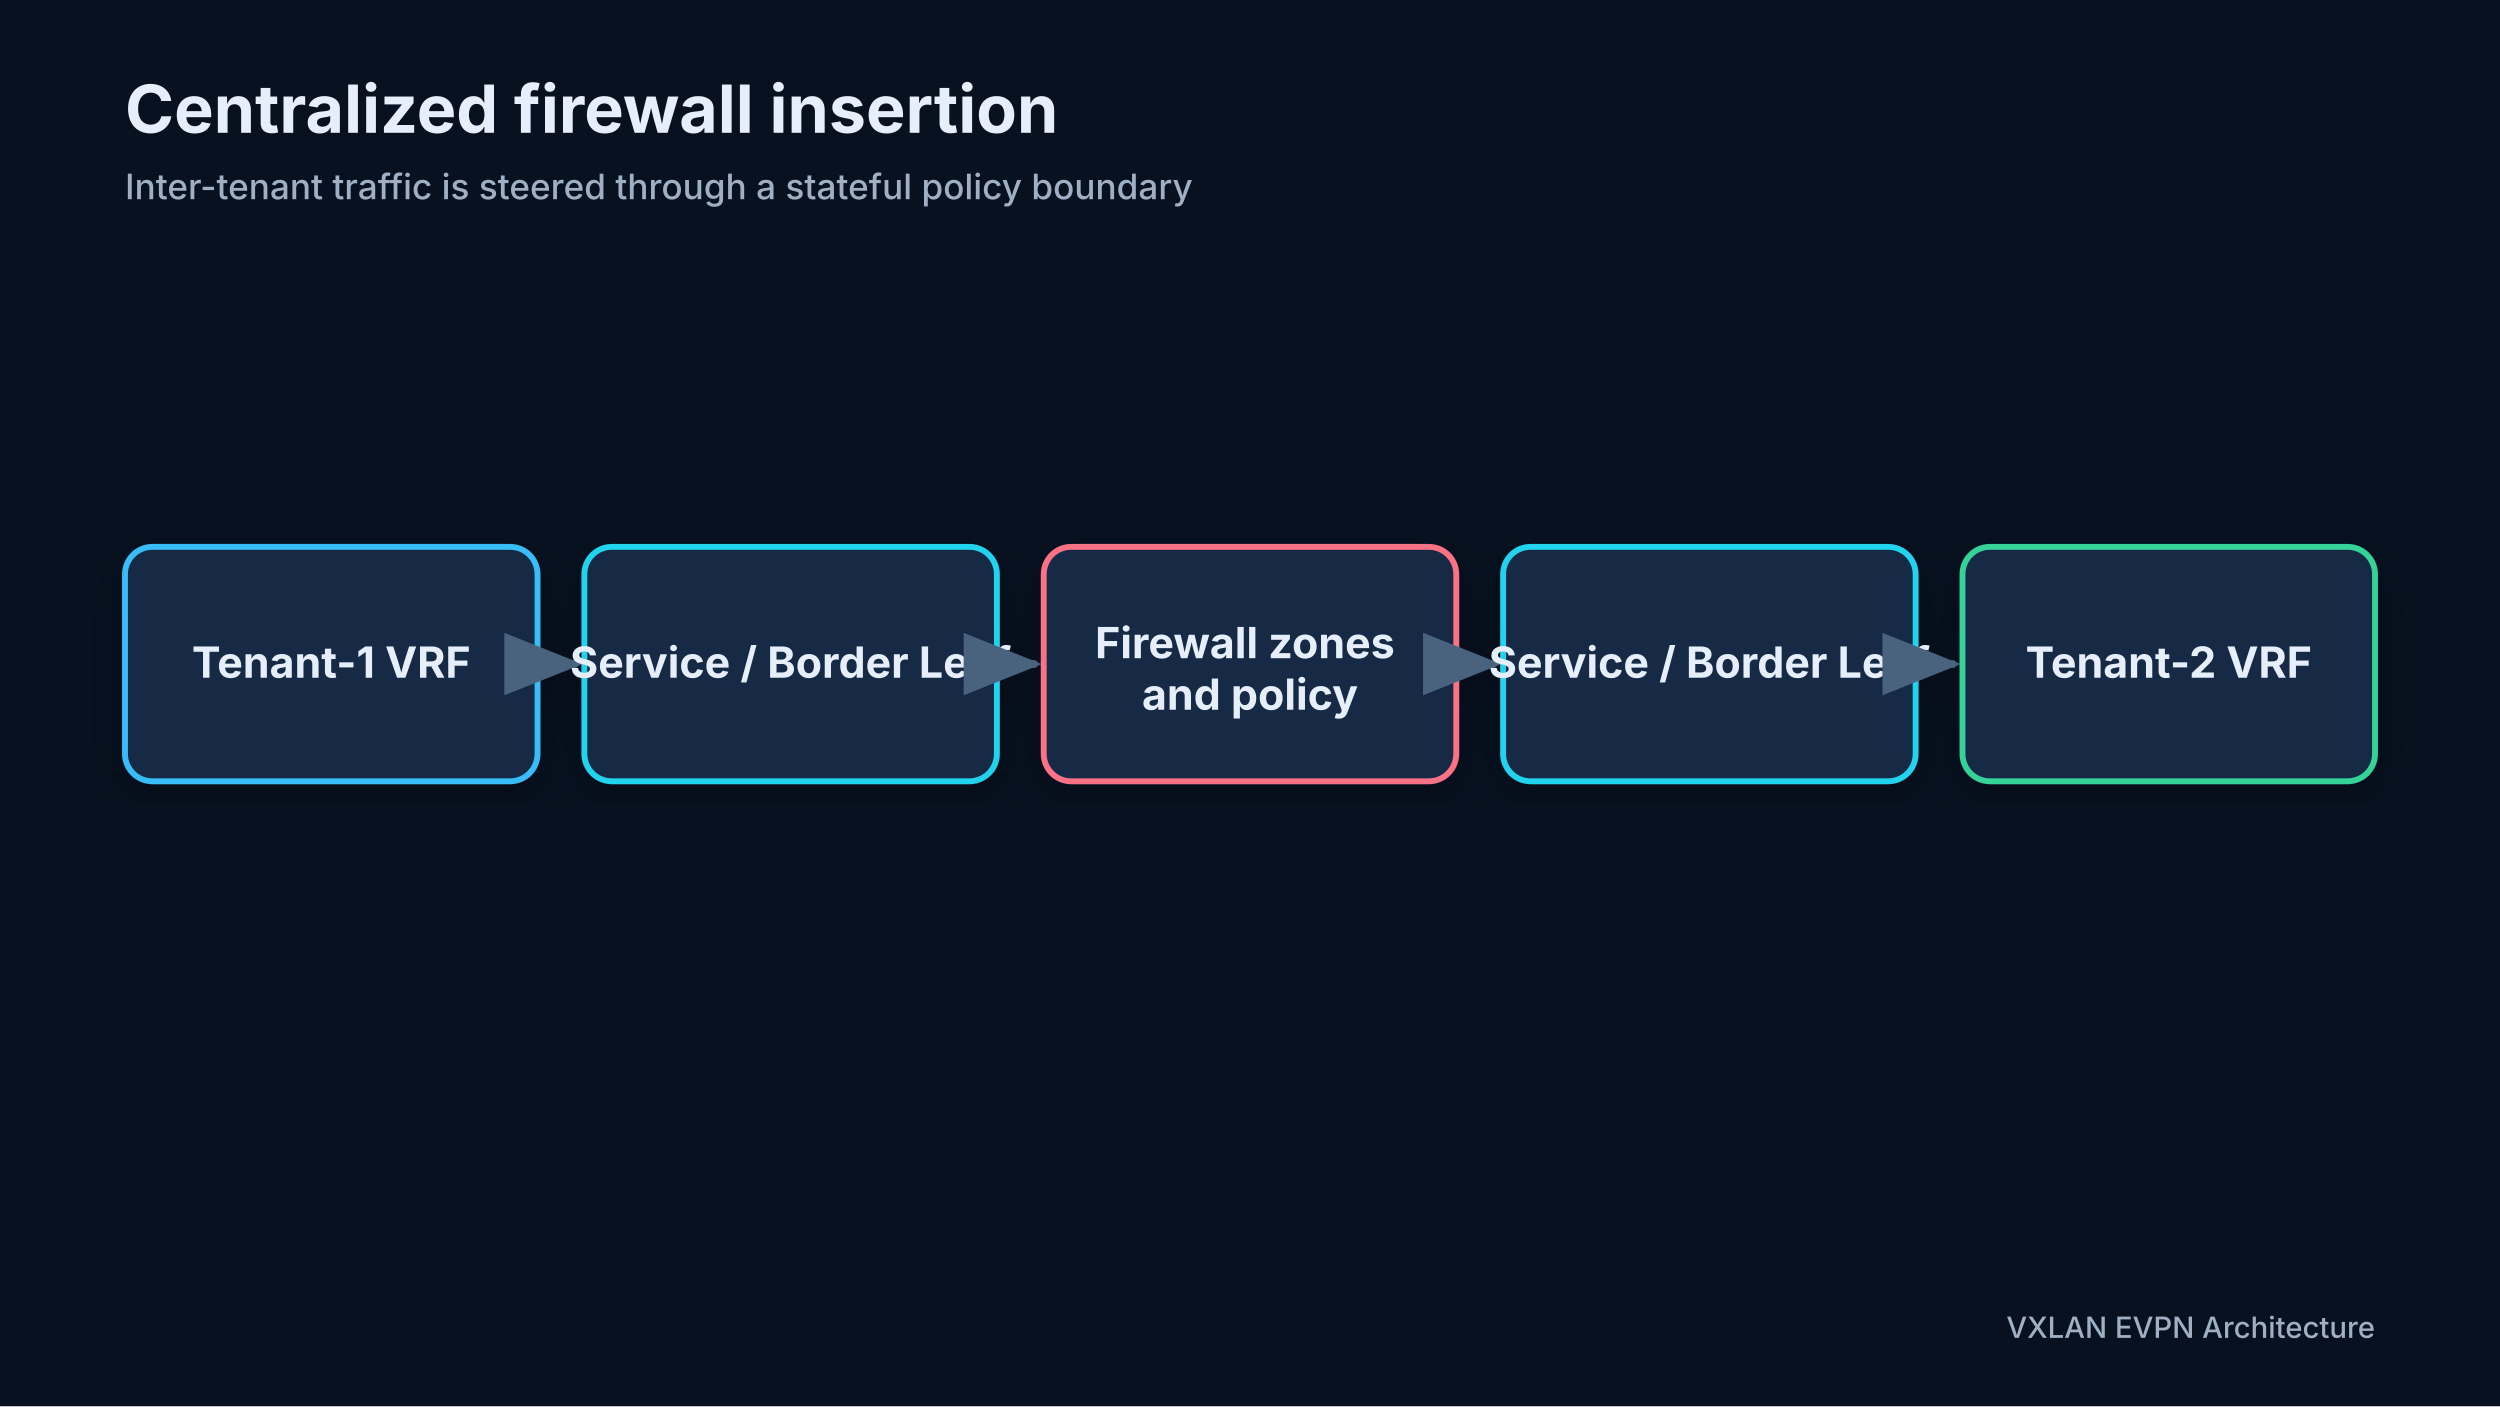
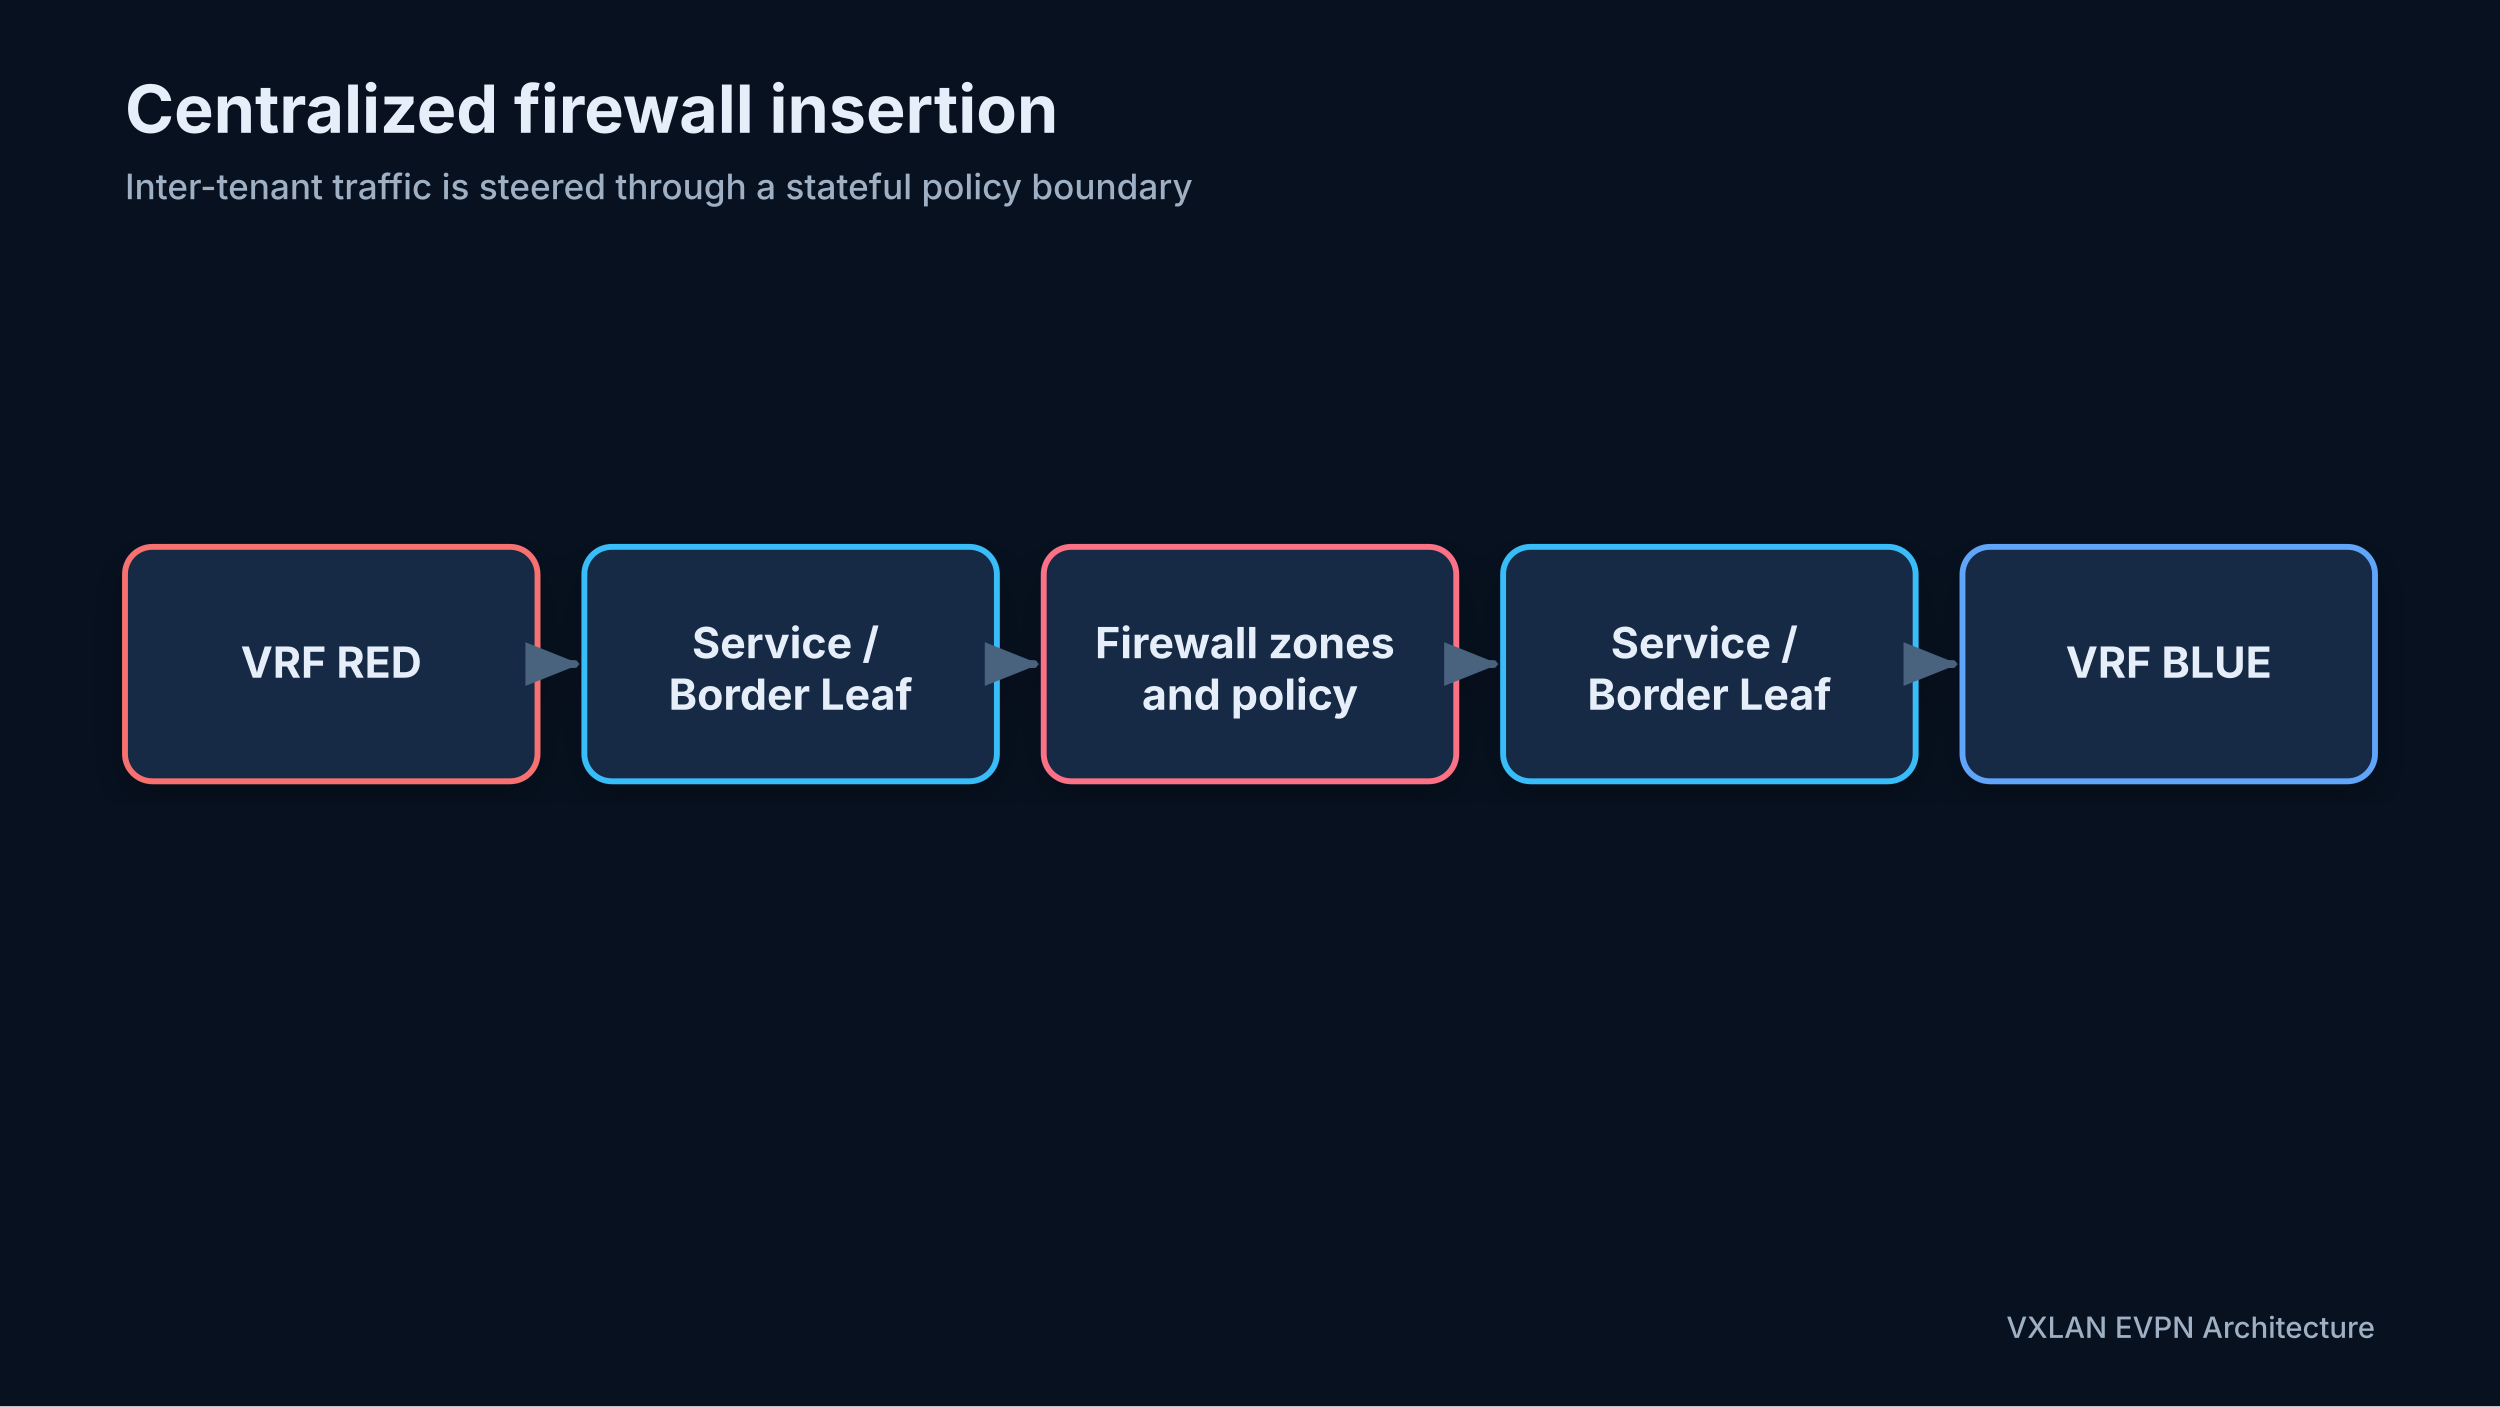
- <svg xmlns="http://www.w3.org/2000/svg" width="1280" height="720" viewBox="0 0 1280 720">
+ <svg xmlns="http://www.w3.org/2000/svg" width="1280" height="720" viewBox="0 0 1280 720" role="img" aria-labelledby="fwi-title fwi-desc">
  <rect width="1280" height="720" fill="#07111f" />
  <defs>
-     <marker id="arrow" markerWidth="12" markerHeight="12" refX="9" refY="4" orient="auto">
+     <marker id="fwi-arrow" viewBox="0 0 10 10" markerWidth="7" markerHeight="7" refX="9" refY="4" orient="auto">
      <path d="M0,0 L0,8 L10,4 z" fill="#49627e" />
    </marker>
-     <filter id="shadow">
+     <filter id="fwi-shadow">
      <feDropShadow dx="0" dy="8" stdDeviation="10" flood-opacity=".25" />
    </filter>
  </defs>
  <text x="64" y="68" text-anchor="start" font-family="Inter,Segoe UI,Arial,sans-serif" font-size="34" font-weight="750" fill="#e5eef9">Centralized firewall insertion</text>
  <text x="64" y="102" text-anchor="start" font-family="Inter,Segoe UI,Arial,sans-serif" font-size="18" font-weight="450" fill="#9fb0c5">Inter-tenant traffic is steered through a stateful policy boundary</text>
-   <g filter="url(#shadow)">
-     <rect x="64.0" y="280" width="211.2" height="120" rx="14" fill="#152944" stroke="#38bdf8" stroke-width="3" />
+   <g filter="url(#fwi-shadow)">
+     <rect x="64.0" y="280" width="211.2" height="120" rx="14" fill="#152944" stroke="#f87171" stroke-width="3" />
    <text x="169.6" y="347.0" text-anchor="middle" font-family="Inter,Segoe UI,Arial,sans-serif" font-size="22" font-weight="650" fill="#e5eef9">
-       <tspan x="169.6" dy="0">Tenant-1 VRF</tspan>
+       <tspan x="169.6" dy="0">VRF RED</tspan>
    </text>
-     <line x1="280.2" y1="340" x2="294.2" y2="340" stroke="#49627e" stroke-width="4" stroke-linecap="round" marker-end="url(#arrow)" />
-     <rect x="299.2" y="280" width="211.2" height="120" rx="14" fill="#152944" stroke="#22d3ee" stroke-width="3" />
-     <text x="404.8" y="347.0" text-anchor="middle" font-family="Inter,Segoe UI,Arial,sans-serif" font-size="22" font-weight="650" fill="#e5eef9">
-       <tspan x="404.8" dy="0">Service / Border Leaf</tspan>
+     <line x1="280.2" y1="340" x2="294.2" y2="340" stroke="#49627e" stroke-width="4" stroke-linecap="round" marker-end="url(#fwi-arrow)" />
+     <rect x="299.2" y="280" width="211.2" height="120" rx="14" fill="#152944" stroke="#38bdf8" stroke-width="3" />
+     <text x="404.8" y="337.0" text-anchor="middle" font-family="Inter,Segoe UI,Arial,sans-serif" font-size="22" font-weight="650" fill="#e5eef9">
+       <tspan x="404.8" dy="0">Service /</tspan>
+       <tspan x="404.8" dy="26.4">Border Leaf</tspan>
    </text>
-     <line x1="515.4" y1="340" x2="529.4" y2="340" stroke="#49627e" stroke-width="4" stroke-linecap="round" marker-end="url(#arrow)" />
+     <line x1="515.4" y1="340" x2="529.4" y2="340" stroke="#49627e" stroke-width="4" stroke-linecap="round" marker-end="url(#fwi-arrow)" />
    <rect x="534.4" y="280" width="211.2" height="120" rx="14" fill="#152944" stroke="#fb7185" stroke-width="3" />
    <text x="640.0" y="337.0" text-anchor="middle" font-family="Inter,Segoe UI,Arial,sans-serif" font-size="22" font-weight="650" fill="#e5eef9">
      <tspan x="640.0" dy="0">Firewall zones</tspan>
      <tspan x="640.0" dy="26.4">and policy</tspan>
    </text>
-     <line x1="750.6" y1="340" x2="764.6" y2="340" stroke="#49627e" stroke-width="4" stroke-linecap="round" marker-end="url(#arrow)" />
-     <rect x="769.6" y="280" width="211.2" height="120" rx="14" fill="#152944" stroke="#22d3ee" stroke-width="3" />
-     <text x="875.2" y="347.0" text-anchor="middle" font-family="Inter,Segoe UI,Arial,sans-serif" font-size="22" font-weight="650" fill="#e5eef9">
-       <tspan x="875.2" dy="0">Service / Border Leaf</tspan>
+     <line x1="750.6" y1="340" x2="764.6" y2="340" stroke="#49627e" stroke-width="4" stroke-linecap="round" marker-end="url(#fwi-arrow)" />
+     <rect x="769.6" y="280" width="211.2" height="120" rx="14" fill="#152944" stroke="#38bdf8" stroke-width="3" />
+     <text x="875.2" y="337.0" text-anchor="middle" font-family="Inter,Segoe UI,Arial,sans-serif" font-size="22" font-weight="650" fill="#e5eef9">
+       <tspan x="875.2" dy="0">Service /</tspan>
+       <tspan x="875.2" dy="26.4">Border Leaf</tspan>
    </text>
-     <line x1="985.8" y1="340" x2="999.8" y2="340" stroke="#49627e" stroke-width="4" stroke-linecap="round" marker-end="url(#arrow)" />
-     <rect x="1004.8" y="280" width="211.2" height="120" rx="14" fill="#152944" stroke="#34d399" stroke-width="3" />
+     <line x1="985.8" y1="340" x2="999.8" y2="340" stroke="#49627e" stroke-width="4" stroke-linecap="round" marker-end="url(#fwi-arrow)" />
+     <rect x="1004.8" y="280" width="211.2" height="120" rx="14" fill="#152944" stroke="#60a5fa" stroke-width="3" />
    <text x="1110.4" y="347.0" text-anchor="middle" font-family="Inter,Segoe UI,Arial,sans-serif" font-size="22" font-weight="650" fill="#e5eef9">
-       <tspan x="1110.4" dy="0">Tenant-2 VRF</tspan>
+       <tspan x="1110.4" dy="0">VRF BLUE</tspan>
    </text>
  </g>
  <text x="1216" y="685" text-anchor="end" font-family="Inter,Segoe UI,Arial,sans-serif" font-size="15" font-weight="500" fill="#9fb0c5">VXLAN EVPN Architecture</text>
</svg>
